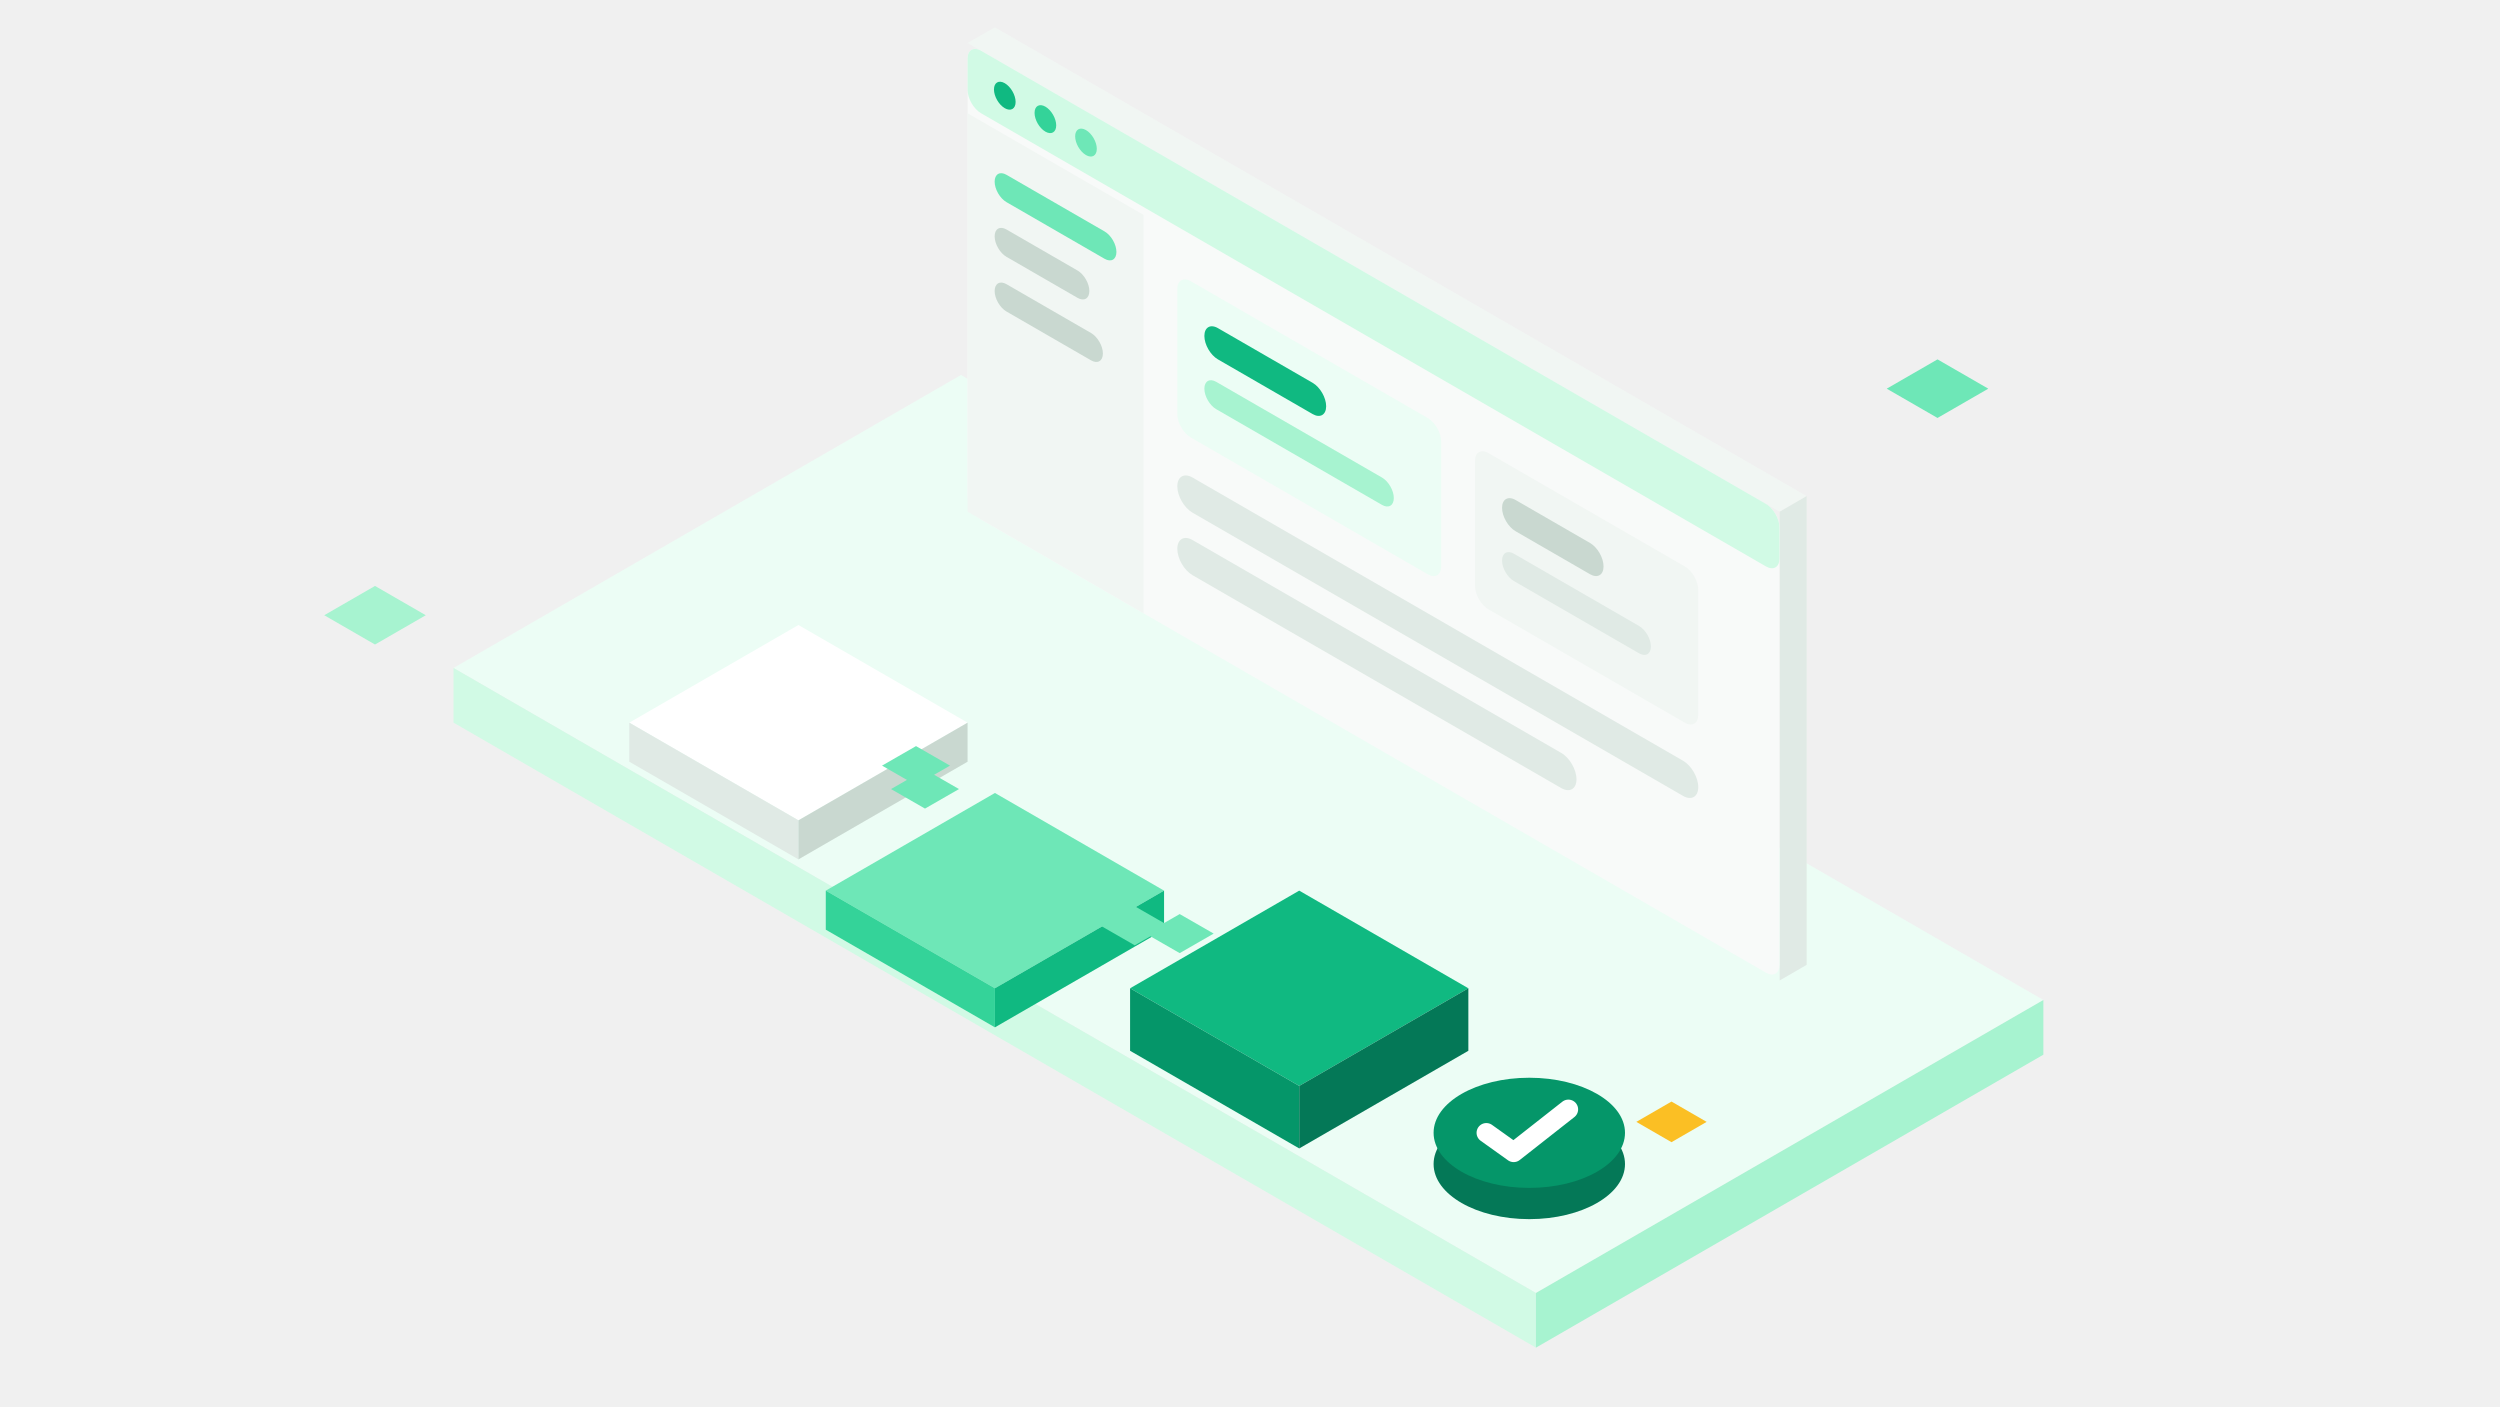
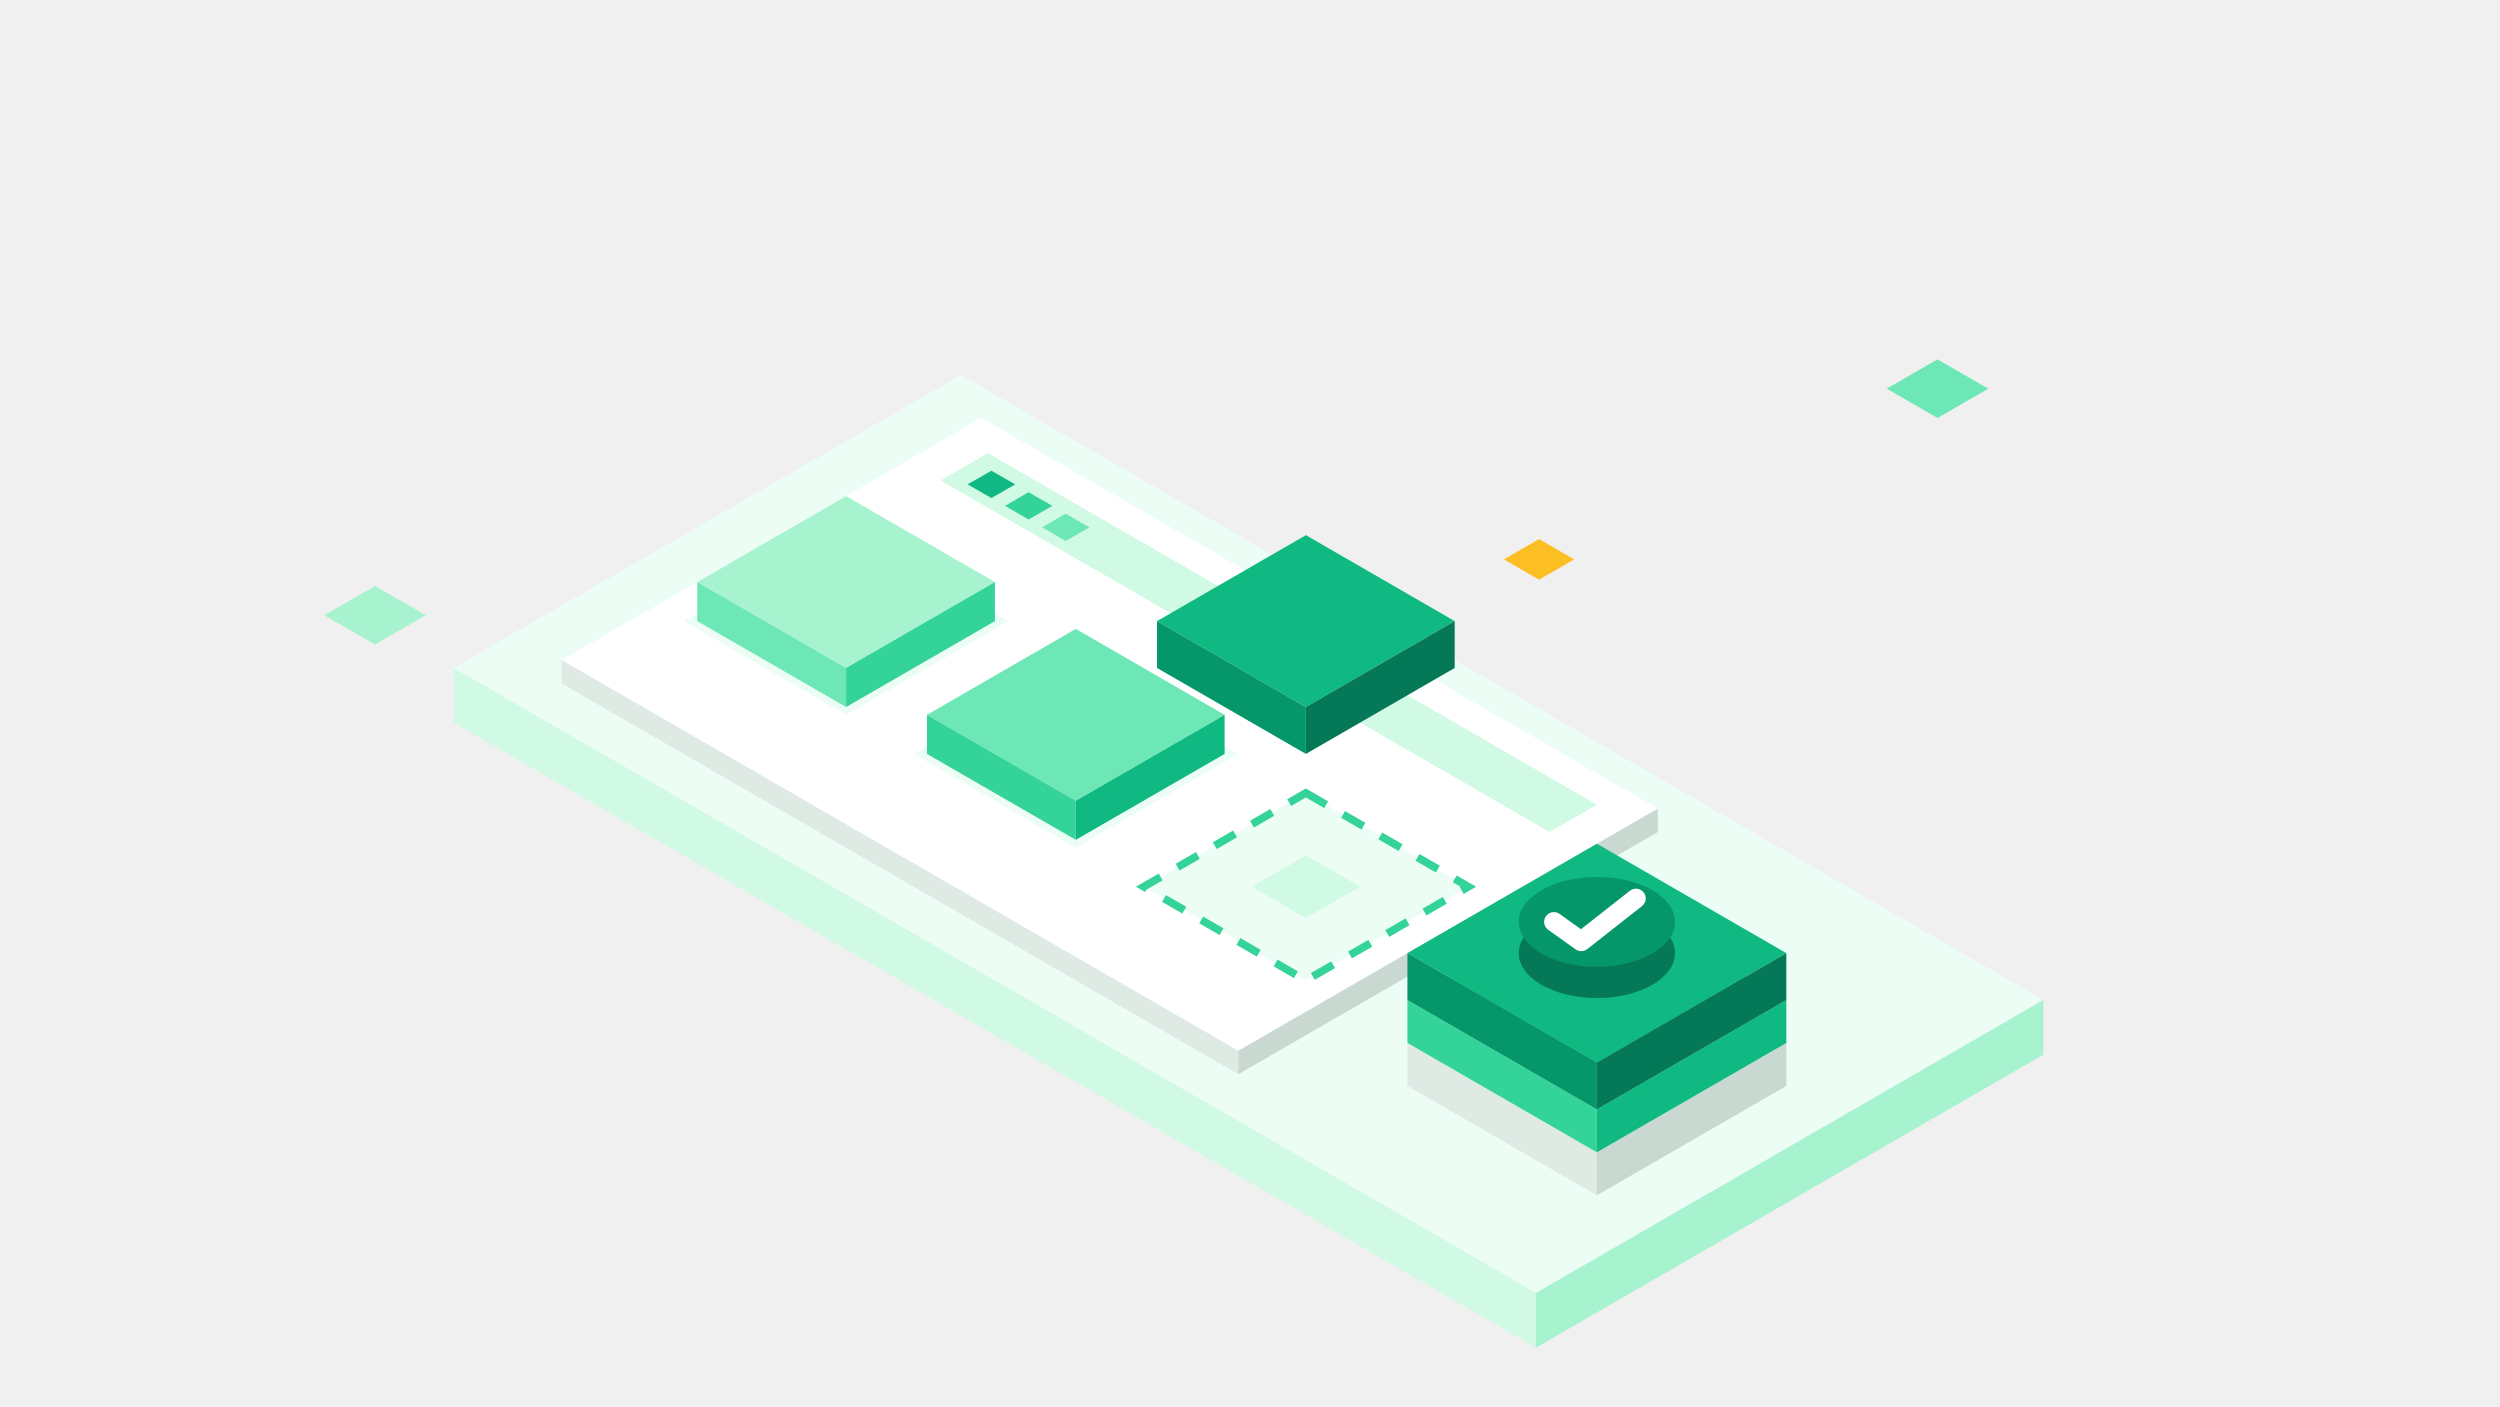
<svg xmlns="http://www.w3.org/2000/svg" viewBox="0 0 640 360" role="img">
  <g transform="translate(246,110)">
    <polygon points="0,-14 277.1,146 147.2,221 -129.9,61" fill="#ecfdf5" />
    <polygon points="-129.9,61 -129.9,75 147.2,235 147.2,221" fill="#d1fae5" />
    <polygon points="277.1,146 277.1,160 147.2,235 147.2,221" fill="#a7f3d0" />
-     <polygon points="8.7,-103 216.5,17 209.6,21 1.7,-99" fill="#f1f6f3" />
-     <polygon points="216.5,17 209.6,21 209.6,141 216.5,137" fill="#e0eae5" />
-     <g transform="matrix(0.866,0.5,0,1,1.7,21)">
-       <rect x="0" y="-120" width="240" height="120" rx="4" fill="#f8faf9" />
-       <rect x="0" y="-120" width="240" height="16" rx="4" fill="#d1fae5" />
-       <circle cx="11" cy="-112" r="3.2" fill="#10b981" />
-       <circle cx="23" cy="-112" r="3.2" fill="#34d399" />
-       <circle cx="35" cy="-112" r="3.2" fill="#6ee7b7" />
-       <rect x="0" y="-102" width="52" height="102" fill="#f1f6f3" />
-       <rect x="8" y="-92" width="36" height="7" rx="3.5" fill="#6ee7b7" />
-       <rect x="8" y="-78" width="28" height="7" rx="3.5" fill="#c9d8d0" />
-       <rect x="8" y="-64" width="32" height="7" rx="3.5" fill="#c9d8d0" />
-       <rect x="62" y="-92" width="78" height="40" rx="4" fill="#ecfdf5" />
-       <rect x="70" y="-84" width="36" height="8" rx="4" fill="#10b981" />
-       <rect x="70" y="-70" width="56" height="7" rx="3.5" fill="#a7f3d0" />
-       <rect x="150" y="-92" width="66" height="40" rx="4" fill="#f1f6f3" />
-       <rect x="158" y="-84" width="30" height="8" rx="4" fill="#c9d8d0" />
-       <rect x="158" y="-70" width="44" height="7" rx="3.5" fill="#e0eae5" />
-       <rect x="62" y="-42" width="154" height="9" rx="4.5" fill="#e0eae5" />
-       <rect x="62" y="-26" width="118" height="9" rx="4.5" fill="#e0eae5" />
-     </g>
-     <polygon points="-41.6,50 1.7,75 -41.6,100 -84.9,75" fill="#ffffff" />
-     <polygon points="-84.9,75 -84.9,85 -41.6,110 -41.6,100" fill="#e0eae5" />
-     <polygon points="1.7,75 1.7,85 -41.6,110 -41.6,100" fill="#c9d8d0" />
-     <polygon points="8.7,93 52,118 8.7,143 -34.6,118" fill="#6ee7b7" />
-     <polygon points="-34.6,118 -34.6,128 8.7,153 8.7,143" fill="#34d399" />
-     <polygon points="52,118 52,128 8.7,153 8.7,143" fill="#10b981" />
-     <polygon points="86.6,118 129.9,143 86.6,168 43.3,143" fill="#10b981" />
-     <polygon points="43.3,143 43.3,159 86.6,184 86.6,168" fill="#059669" />
-     <polygon points="129.9,143 129.9,159 86.6,184 86.6,168" fill="#047857" />
-     <polygon points="0,0 8.7,5 0,10 -8.7,5" transform="translate(-11.5,81)" fill="#6ee7b7" />
-     <polygon points="0,0 8.7,5 0,10 -8.7,5" transform="translate(-9.2,87)" fill="#6ee7b7" />
-     <polygon points="0,0 8.7,5 0,10 -8.7,5" transform="translate(44.5,122)" fill="#6ee7b7" />
-     <polygon points="0,0 8.7,5 0,10 -8.7,5" transform="translate(56,124)" fill="#6ee7b7" />
-     <ellipse cx="145.5" cy="188" rx="24.5" ry="14.1" fill="#047857" />
-     <ellipse cx="145.5" cy="180" rx="24.5" ry="14.1" fill="#059669" />
-     <path d="M134.5 180l7 5 14-11" stroke="#ffffff" stroke-width="5" stroke-linecap="round" stroke-linejoin="round" fill="none" />
+     <polygon points="5.2,-3 178.4,97 71,159 -102.2,59" fill="#ffffff" />
+     <polygon points="-102.2,59 -102.2,65 71,165 71,159" fill="#e0eae5" />
+     <polygon points="178.4,97 178.4,103 71,165 71,159" fill="#c9d8d0" />
+     <polygon points="6.9,6 162.8,96 150.7,103 -5.2,13" fill="#d1fae5" />
+     <polygon points="7.8,10.5 13.9,14 7.8,17.5 1.7,14" fill="#10b981" />
+     <polygon points="17.3,16 23.4,19.5 17.3,23 11.3,19.5" fill="#34d399" />
+     <polygon points="26.8,21.5 32.9,25 26.8,28.5 20.8,25" fill="#6ee7b7" />
+     <polygon points="-29.4,25 12.1,49 -29.4,73 -71,49" fill="#ecfdf5" />
+     <polygon points="29.4,59 71,83 29.4,107 -12.1,83" fill="#ecfdf5" />
+     <polygon points="88.3,93 129.9,117 88.3,141 46.8,117" fill="#ecfdf5" stroke="#34d399" stroke-width="2" stroke-dasharray="6 5" />
+     <polygon points="-29.4,17 8.7,39 -29.4,61 -67.5,39" fill="#a7f3d0" />
+     <polygon points="-67.5,39 -67.5,49 -29.4,71 -29.4,61" fill="#6ee7b7" />
+     <polygon points="8.7,39 8.7,49 -29.4,71 -29.4,61" fill="#34d399" />
+     <polygon points="29.4,51 67.5,73 29.4,95 -8.7,73" fill="#6ee7b7" />
+     <polygon points="-8.7,73 -8.7,83 29.4,105 29.4,95" fill="#34d399" />
+     <polygon points="67.5,73 67.5,83 29.4,105 29.4,95" fill="#10b981" />
+     <polygon points="88.3,109 102.2,117 88.3,125 74.5,117" fill="#d1fae5" />
+     <polygon points="162.8,129 211.3,157 162.8,185 114.3,157" fill="#ffffff" />
+     <polygon points="114.3,157 114.3,168 162.8,196 162.8,185" fill="#e0eae5" />
+     <polygon points="211.3,157 211.3,168 162.8,196 162.8,185" fill="#c9d8d0" />
+     <polygon points="162.8,118 211.3,146 162.8,174 114.3,146" fill="#6ee7b7" />
+     <polygon points="114.3,146 114.3,157 162.8,185 162.8,174" fill="#34d399" />
+     <polygon points="211.3,146 211.3,157 162.8,185 162.8,174" fill="#10b981" />
+     <polygon points="162.8,106 211.3,134 162.8,162 114.3,134" fill="#10b981" />
+     <polygon points="114.3,134 114.3,146 162.8,174 162.8,162" fill="#059669" />
+     <polygon points="211.3,134 211.3,146 162.8,174 162.8,162" fill="#047857" />
+     <ellipse cx="162.8" cy="134" rx="20" ry="11.5" fill="#047857" />
+     <ellipse cx="162.8" cy="126" rx="20" ry="11.5" fill="#059669" />
+     <path d="M151.8 126l7 5 14-11" stroke="#ffffff" stroke-width="5" stroke-linecap="round" stroke-linejoin="round" fill="none" />
+     <polygon points="88.3,27 126.4,49 88.3,71 50.2,49" fill="#10b981" />
+     <polygon points="50.2,49 50.2,61 88.3,83 88.3,71" fill="#059669" />
+     <polygon points="126.4,49 126.4,61 88.3,83 88.3,71" fill="#047857" />
+     <polygon points="0,0 9,5.2 0,10.4 -9,5.2" transform="translate(148,28)" fill="#fbbf24" />
    <polygon points="0,0 13,7.5 0,15 -13,7.5" transform="translate(250,-18)" fill="#6ee7b7" />
    <polygon points="0,0 13,7.5 0,15 -13,7.5" transform="translate(-150,40)" fill="#a7f3d0" />
-     <polygon points="0,0 9,5.2 0,10.4 -9,5.2" transform="translate(181.9,172)" fill="#fbbf24" />
  </g>
</svg>
